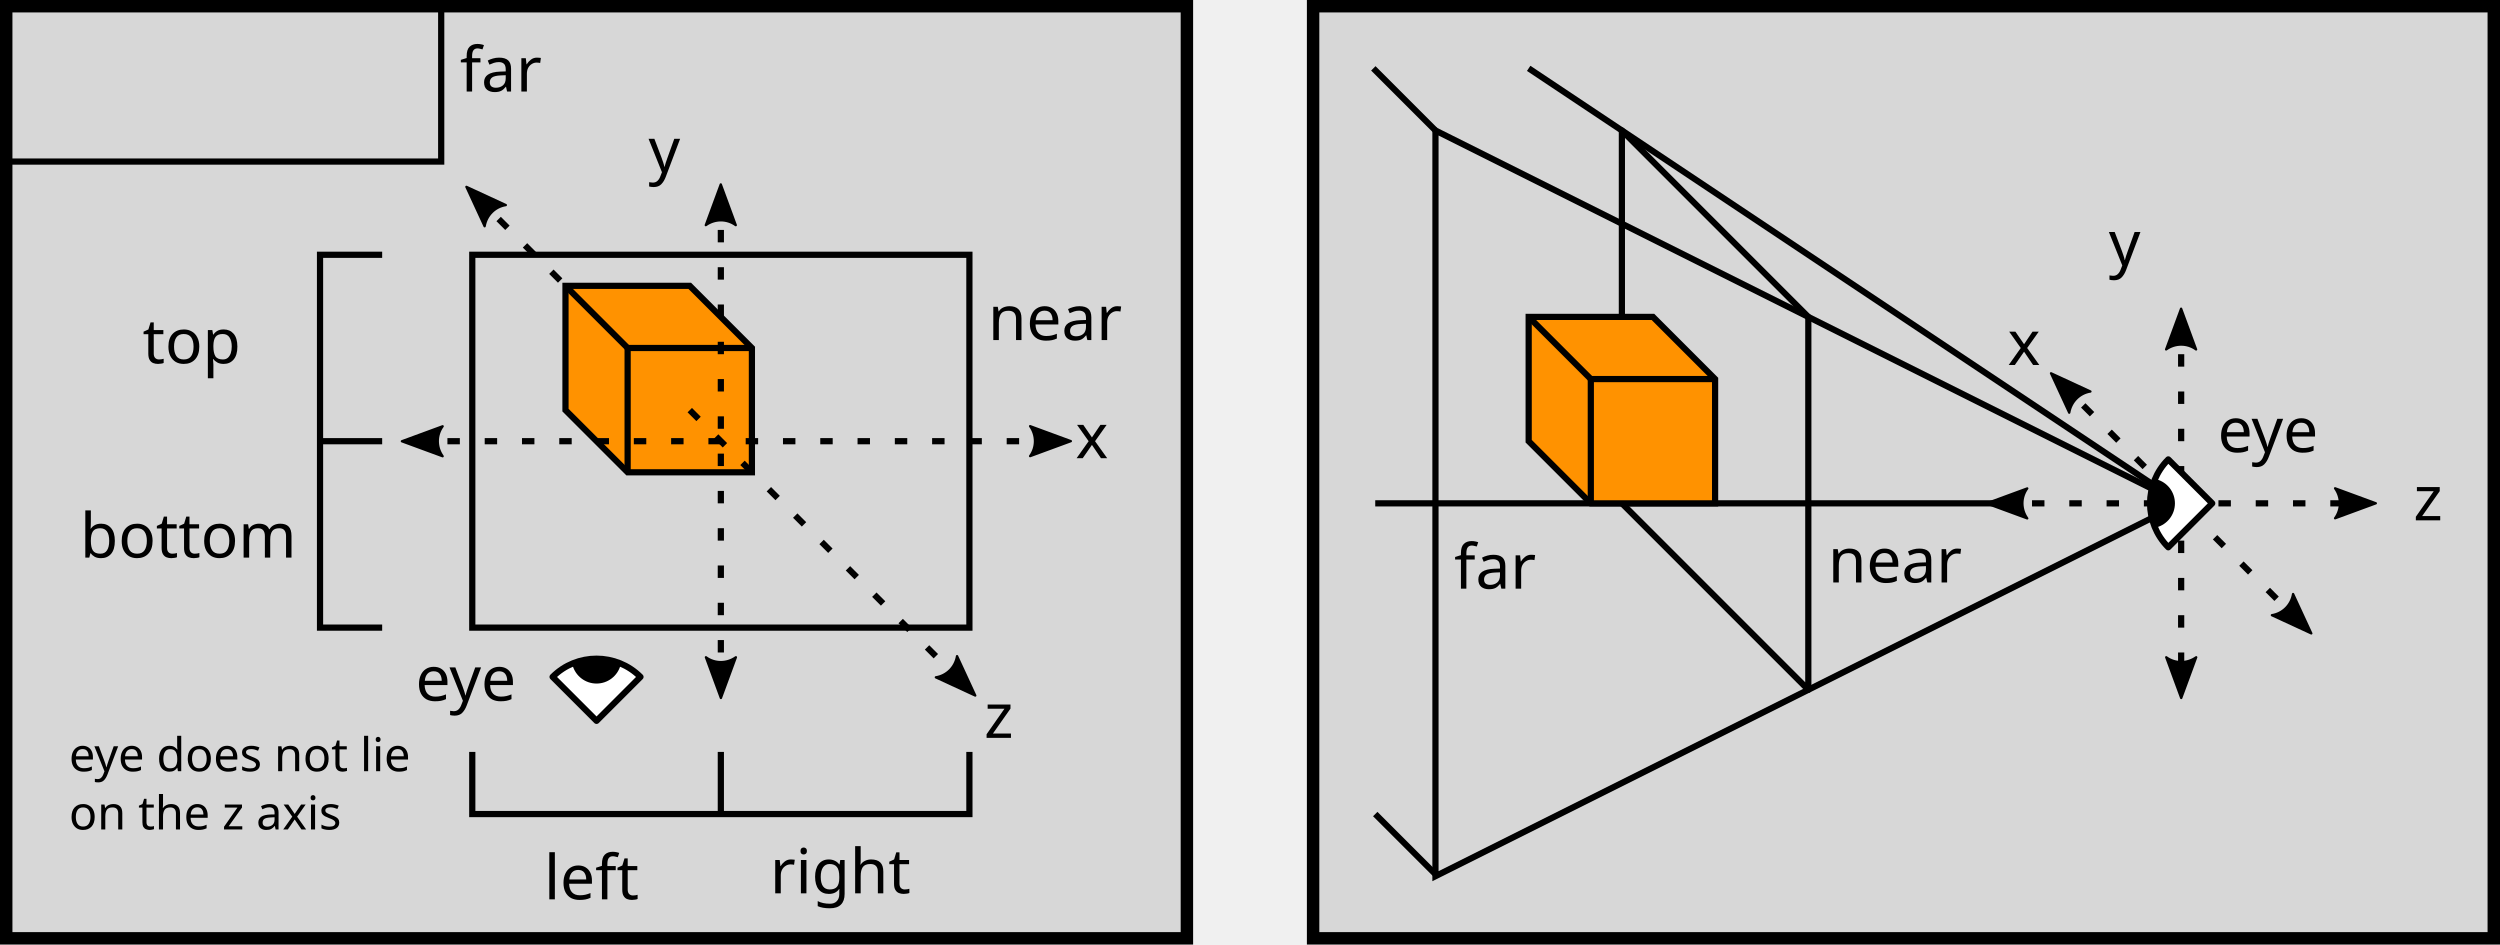
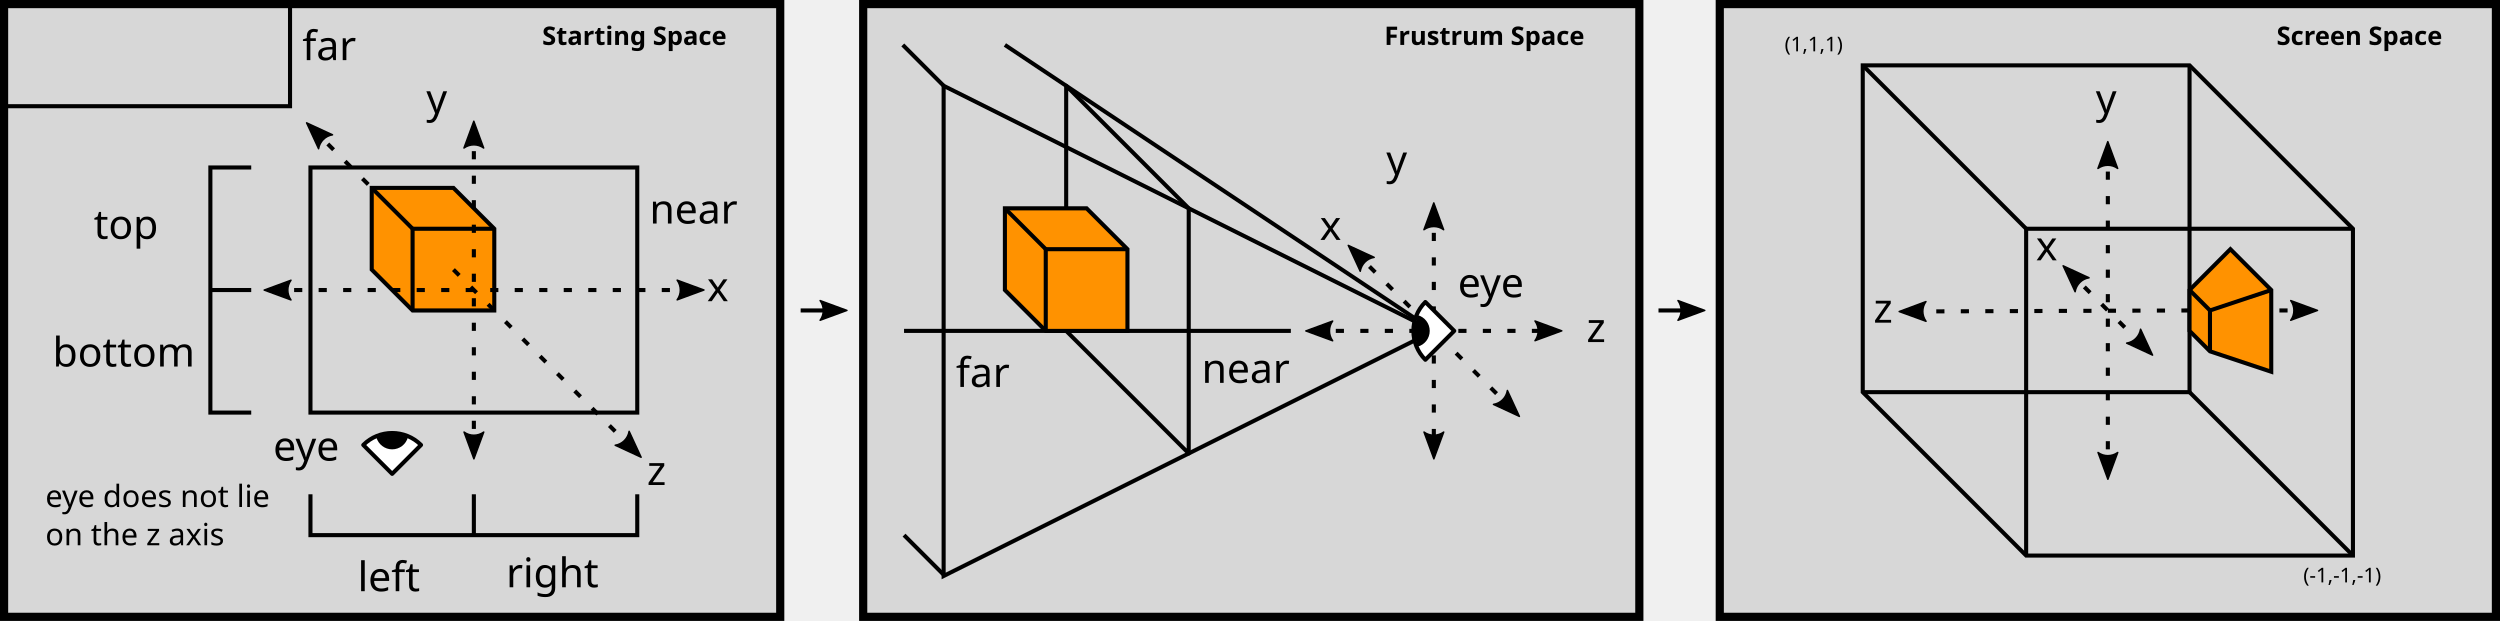
- <svg xmlns="http://www.w3.org/2000/svg" xmlns:xlink="http://www.w3.org/1999/xlink" width="113.541mm" height="42.898mm" viewBox="0 0 402.309 152" id="svg2" version="1.1">
+ <svg xmlns="http://www.w3.org/2000/svg" xmlns:xlink="http://www.w3.org/1999/xlink" width="172.72mm" height="42.898mm" viewBox="0 0 612 152" id="svg2" version="1.1">
  <defs id="defs4">
+     <marker orient="auto" refY="0" refX="0" id="marker23929" style="overflow:visible">
+       <path id="path23931" style="fill:#000000;fill-opacity:1;fill-rule:evenodd;stroke:#000000;stroke-width:0.625;stroke-linejoin:round;stroke-opacity:1" d="M 8.719,4.034 -2.207,0.016 8.719,-4.002 c -1.745,2.372 -1.735,5.617 -6e-7,8.035 z" transform="scale(0.6,0.6)" />
+     </marker>
+     <marker style="overflow:visible" id="marker23199" refX="0" refY="0" orient="auto">
+       <path transform="scale(-0.6,-0.6)" d="M 8.719,4.034 -2.207,0.016 8.719,-4.002 c -1.745,2.372 -1.735,5.617 -6e-7,8.035 z" style="fill:#000000;fill-opacity:1;fill-rule:evenodd;stroke:#000000;stroke-width:0.625;stroke-linejoin:round;stroke-opacity:1" id="path23201" />
+     </marker>
+     <marker style="overflow:visible" id="marker17159" refX="0" refY="0" orient="auto">
+       <path transform="scale(-0.6,-0.6)" d="M 8.719,4.034 -2.207,0.016 8.719,-4.002 c -1.745,2.372 -1.735,5.617 -6e-7,8.035 z" style="fill:#000000;fill-opacity:1;fill-rule:evenodd;stroke:#000000;stroke-width:0.625;stroke-linejoin:round;stroke-opacity:1" id="path17161" />
+     </marker>
+     <marker style="overflow:visible" id="marker16903" refX="0" refY="0" orient="auto">
+       <path transform="scale(0.6,0.6)" d="M 8.719,4.034 -2.207,0.016 8.719,-4.002 c -1.745,2.372 -1.735,5.617 -6e-7,8.035 z" style="fill:#000000;fill-opacity:1;fill-rule:evenodd;stroke:#000000;stroke-width:0.625;stroke-linejoin:round;stroke-opacity:1" id="path16905" />
+     </marker>
+     <marker style="overflow:visible" id="marker14545" refX="0" refY="0" orient="auto">
+       <path transform="scale(-0.6,-0.6)" d="M 8.719,4.034 -2.207,0.016 8.719,-4.002 c -1.745,2.372 -1.735,5.617 -6e-7,8.035 z" style="fill:#000000;fill-opacity:1;fill-rule:evenodd;stroke:#000000;stroke-width:0.625;stroke-linejoin:round;stroke-opacity:1" id="path14547" />
+     </marker>
+     <marker orient="auto" refY="0" refX="0" id="marker14287" style="overflow:visible">
+       <path id="path14289" style="fill:#000000;fill-opacity:1;fill-rule:evenodd;stroke:#000000;stroke-width:0.625;stroke-linejoin:round;stroke-opacity:1" d="M 8.719,4.034 -2.207,0.016 8.719,-4.002 c -1.745,2.372 -1.735,5.617 -6e-7,8.035 z" transform="scale(-0.6,-0.6)" />
+     </marker>
+     <marker style="overflow:visible" id="marker8836" refX="0" refY="0" orient="auto">
+       <path transform="scale(-0.6,-0.6)" d="M 8.719,4.034 -2.207,0.016 8.719,-4.002 c -1.745,2.372 -1.735,5.617 -6e-7,8.035 z" style="fill:#000000;fill-opacity:1;fill-rule:evenodd;stroke:#000000;stroke-width:0.625;stroke-linejoin:round;stroke-opacity:1" id="path8838" />
+     </marker>
+     <marker style="overflow:visible" id="marker8604" refX="0" refY="0" orient="auto">
+       <path transform="scale(0.6,0.6)" d="M 8.719,4.034 -2.207,0.016 8.719,-4.002 c -1.745,2.372 -1.735,5.617 -6e-7,8.035 z" style="fill:#000000;fill-opacity:1;fill-rule:evenodd;stroke:#000000;stroke-width:0.625;stroke-linejoin:round;stroke-opacity:1" id="path8606" />
+     </marker>
+     <marker orient="auto" refY="0" refX="0" id="marker8232" style="overflow:visible">
+       <path id="path8234" style="fill:#000000;fill-opacity:1;fill-rule:evenodd;stroke:#000000;stroke-width:0.625;stroke-linejoin:round;stroke-opacity:1" d="M 8.719,4.034 -2.207,0.016 8.719,-4.002 c -1.745,2.372 -1.735,5.617 -6e-7,8.035 z" transform="scale(-0.6,-0.6)" />
+     </marker>
+     <marker orient="auto" refY="0" refX="0" id="marker7994" style="overflow:visible">
+       <path id="path7996" style="fill:#000000;fill-opacity:1;fill-rule:evenodd;stroke:#000000;stroke-width:0.625;stroke-linejoin:round;stroke-opacity:1" d="M 8.719,4.034 -2.207,0.016 8.719,-4.002 c -1.745,2.372 -1.735,5.617 -6e-7,8.035 z" transform="scale(0.6,0.6)" />
+     </marker>
+     <marker orient="auto" refY="0" refX="0" id="Arrow1Mstart" style="overflow:visible">
+       <path id="path7520" d="M 0,0 5,-5 -12.5,0 5,5 0,0 Z" style="fill:#000000;fill-opacity:1;fill-rule:evenodd;stroke:#000000;stroke-width:1pt;stroke-opacity:1" transform="matrix(0.4,0,0,0.4,4,0)" />
+     </marker>
    <marker orient="auto" refY="0" refX="0" id="marker14415" style="overflow:visible">
      <path id="path14417" style="fill:#000000;fill-opacity:1;fill-rule:evenodd;stroke:#000000;stroke-width:0.625;stroke-linejoin:round;stroke-opacity:1" d="M 8.719,4.034 -2.207,0.016 8.719,-4.002 c -1.745,2.372 -1.735,5.617 -6e-7,8.035 z" transform="scale(-0.6,-0.6)" />
    </marker>
    <marker orient="auto" refY="0" refX="0" id="marker14195" style="overflow:visible">
      <path id="path14197" style="fill:#000000;fill-opacity:1;fill-rule:evenodd;stroke:#000000;stroke-width:0.625;stroke-linejoin:round;stroke-opacity:1" d="M 8.719,4.034 -2.207,0.016 8.719,-4.002 c -1.745,2.372 -1.735,5.617 -6e-7,8.035 z" transform="scale(0.6,0.6)" />
    </marker>
    <marker style="overflow:visible" id="marker13981" refX="0" refY="0" orient="auto">
      <path transform="scale(-0.6,-0.6)" d="M 8.719,4.034 -2.207,0.016 8.719,-4.002 c -1.745,2.372 -1.735,5.617 -6e-7,8.035 z" style="fill:#000000;fill-opacity:1;fill-rule:evenodd;stroke:#000000;stroke-width:0.625;stroke-linejoin:round;stroke-opacity:1" id="path13983" />
    </marker>
    <marker style="overflow:visible" id="marker13773" refX="0" refY="0" orient="auto">
      <path transform="scale(0.6,0.6)" d="M 8.719,4.034 -2.207,0.016 8.719,-4.002 c -1.745,2.372 -1.735,5.617 -6e-7,8.035 z" style="fill:#000000;fill-opacity:1;fill-rule:evenodd;stroke:#000000;stroke-width:0.625;stroke-linejoin:round;stroke-opacity:1" id="path13775" />
    </marker>
    <marker orient="auto" refY="0" refX="0" id="marker12597" style="overflow:visible">
      <path id="path12599" style="fill:#000000;fill-opacity:1;fill-rule:evenodd;stroke:#000000;stroke-width:0.625;stroke-linejoin:round;stroke-opacity:1" d="M 8.719,4.034 -2.207,0.016 8.719,-4.002 c -1.745,2.372 -1.735,5.617 -6e-7,8.035 z" transform="scale(-0.6,-0.6)" />
    </marker>
    <marker orient="auto" refY="0" refX="0" id="marker12401" style="overflow:visible">
      <path id="path12403" style="fill:#000000;fill-opacity:1;fill-rule:evenodd;stroke:#000000;stroke-width:0.625;stroke-linejoin:round;stroke-opacity:1" d="M 8.719,4.034 -2.207,0.016 8.719,-4.002 c -1.745,2.372 -1.735,5.617 -6e-7,8.035 z" transform="scale(0.6,0.6)" />
    </marker>
    <marker style="overflow:visible" id="marker11026" refX="0" refY="0" orient="auto">
      <path transform="scale(-0.6,-0.6)" d="M 8.719,4.034 -2.207,0.016 8.719,-4.002 c -1.745,2.372 -1.735,5.617 -6e-7,8.035 z" style="fill:#000000;fill-opacity:1;fill-rule:evenodd;stroke:#000000;stroke-width:0.625;stroke-linejoin:round;stroke-opacity:1" id="path11028" />
    </marker>
    <marker style="overflow:visible" id="marker10824" refX="0" refY="0" orient="auto">
      <path transform="scale(-0.6,-0.6)" d="M 8.719,4.034 -2.207,0.016 8.719,-4.002 c -1.745,2.372 -1.735,5.617 -6e-7,8.035 z" style="fill:#000000;fill-opacity:1;fill-rule:evenodd;stroke:#000000;stroke-width:0.625;stroke-linejoin:round;stroke-opacity:1" id="path10826" />
    </marker>
    <marker style="overflow:visible" id="marker10814" refX="0" refY="0" orient="auto">
      <path transform="scale(-0.6,-0.6)" d="M 8.719,4.034 -2.207,0.016 8.719,-4.002 c -1.745,2.372 -1.735,5.617 -6e-7,8.035 z" style="fill:#000000;fill-opacity:1;fill-rule:evenodd;stroke:#000000;stroke-width:0.625;stroke-linejoin:round;stroke-opacity:1" id="path10816" />
    </marker>
    <marker orient="auto" refY="0" refX="0" id="Arrow2Mend" style="overflow:visible">
      <path id="path4173" style="fill:#000000;fill-opacity:1;fill-rule:evenodd;stroke:#000000;stroke-width:0.625;stroke-linejoin:round;stroke-opacity:1" d="M 8.719,4.034 -2.207,0.016 8.719,-4.002 c -1.745,2.372 -1.735,5.617 -6e-7,8.035 z" transform="scale(-0.6,-0.6)" />
    </marker>
    <marker style="overflow:visible" id="marker10418" refX="0" refY="0" orient="auto">
      <path transform="scale(0.6,0.6)" d="M 8.719,4.034 -2.207,0.016 8.719,-4.002 c -1.745,2.372 -1.735,5.617 -6e-7,8.035 z" style="fill:#000000;fill-opacity:1;fill-rule:evenodd;stroke:#000000;stroke-width:0.625;stroke-linejoin:round;stroke-opacity:1" id="path10420" />
    </marker>
    <marker style="overflow:visible" id="marker10240" refX="0" refY="0" orient="auto">
      <path transform="scale(0.6,0.6)" d="M 8.719,4.034 -2.207,0.016 8.719,-4.002 c -1.745,2.372 -1.735,5.617 -6e-7,8.035 z" style="fill:#000000;fill-opacity:1;fill-rule:evenodd;stroke:#000000;stroke-width:0.625;stroke-linejoin:round;stroke-opacity:1" id="path10242" />
    </marker>
    <marker style="overflow:visible" id="marker10230" refX="0" refY="0" orient="auto">
      <path transform="scale(0.6,0.6)" d="M 8.719,4.034 -2.207,0.016 8.719,-4.002 c -1.745,2.372 -1.735,5.617 -6e-7,8.035 z" style="fill:#000000;fill-opacity:1;fill-rule:evenodd;stroke:#000000;stroke-width:0.625;stroke-linejoin:round;stroke-opacity:1" id="path10232" />
    </marker>
    <marker orient="auto" refY="0" refX="0" id="Arrow2Mstart" style="overflow:visible">
      <path id="path4170" style="fill:#000000;fill-opacity:1;fill-rule:evenodd;stroke:#000000;stroke-width:0.625;stroke-linejoin:round;stroke-opacity:1" d="M 8.719,4.034 -2.207,0.016 8.719,-4.002 c -1.745,2.372 -1.735,5.617 -6e-7,8.035 z" transform="scale(0.6,0.6)" />
    </marker>
    <marker style="overflow:visible" id="marker9870" refX="0" refY="0" orient="auto">
      <path transform="matrix(1.1,0,0,1.1,1.1,0)" d="M 8.719,4.034 -2.207,0.016 8.719,-4.002 c -1.745,2.372 -1.735,5.617 -6e-7,8.035 z" style="fill:#000000;fill-opacity:1;fill-rule:evenodd;stroke:#000000;stroke-width:0.625;stroke-linejoin:round;stroke-opacity:1" id="path9872" />
    </marker>
    <marker style="overflow:visible" id="marker9710" refX="0" refY="0" orient="auto">
      <path transform="matrix(1.1,0,0,1.1,1.1,0)" d="M 8.719,4.034 -2.207,0.016 8.719,-4.002 c -1.745,2.372 -1.735,5.617 -6e-7,8.035 z" style="fill:#000000;fill-opacity:1;fill-rule:evenodd;stroke:#000000;stroke-width:0.625;stroke-linejoin:round;stroke-opacity:1" id="path9712" />
    </marker>
    <marker style="overflow:visible" id="marker9556" refX="0" refY="0" orient="auto">
      <path transform="matrix(1.1,0,0,1.1,1.1,0)" d="M 8.719,4.034 -2.207,0.016 8.719,-4.002 c -1.745,2.372 -1.735,5.617 -6e-7,8.035 z" style="fill:#000000;fill-opacity:1;fill-rule:evenodd;stroke:#000000;stroke-width:0.625;stroke-linejoin:round;stroke-opacity:1" id="path9558" />
    </marker>
    <marker orient="auto" refY="0" refX="0" id="marker9240" style="overflow:visible">
      <path id="path9242" d="M 0,0 5,-5 -12.5,0 5,5 0,0 Z" style="fill:#000000;fill-opacity:1;fill-rule:evenodd;stroke:#000000;stroke-width:1pt;stroke-opacity:1" transform="matrix(-0.8,0,0,-0.8,-10,0)" />
    </marker>
    <marker orient="auto" refY="0" refX="0" id="marker9086" style="overflow:visible">
      <path id="path9088" d="M 0,0 5,-5 -12.5,0 5,5 0,0 Z" style="fill:#000000;fill-opacity:1;fill-rule:evenodd;stroke:#000000;stroke-width:1pt;stroke-opacity:1" transform="matrix(-0.8,0,0,-0.8,-10,0)" />
    </marker>
    <marker orient="auto" refY="0" refX="0" id="marker8944" style="overflow:visible">
      <path id="path8946" d="M 0,0 5,-5 -12.5,0 5,5 0,0 Z" style="fill:#000000;fill-opacity:1;fill-rule:evenodd;stroke:#000000;stroke-width:1pt;stroke-opacity:1" transform="matrix(-0.8,0,0,-0.8,-10,0)" />
    </marker>
    <marker orient="auto" refY="0" refX="0" id="marker8784" style="overflow:visible">
      <path id="path8786" style="fill:#000000;fill-opacity:1;fill-rule:evenodd;stroke:#000000;stroke-width:0.625;stroke-linejoin:round;stroke-opacity:1" d="M 8.719,4.034 -2.207,0.016 8.719,-4.002 c -1.745,2.372 -1.735,5.617 -6e-7,8.035 z" transform="matrix(-1.1,0,0,-1.1,-1.1,0)" />
    </marker>
    <marker orient="auto" refY="0" refX="0" id="marker8648" style="overflow:visible">
      <path id="path8650" style="fill:#000000;fill-opacity:1;fill-rule:evenodd;stroke:#000000;stroke-width:0.625;stroke-linejoin:round;stroke-opacity:1" d="M 8.719,4.034 -2.207,0.016 8.719,-4.002 c -1.745,2.372 -1.735,5.617 -6e-7,8.035 z" transform="matrix(-1.1,0,0,-1.1,-1.1,0)" />
    </marker>
    <marker orient="auto" refY="0" refX="0" id="marker8524" style="overflow:visible">
      <path id="path8526" style="fill:#000000;fill-opacity:1;fill-rule:evenodd;stroke:#000000;stroke-width:0.625;stroke-linejoin:round;stroke-opacity:1" d="M 8.719,4.034 -2.207,0.016 8.719,-4.002 c -1.745,2.372 -1.735,5.617 -6e-7,8.035 z" transform="matrix(-1.1,0,0,-1.1,-1.1,0)" />
    </marker>
    <marker orient="auto" refY="0" refX="0" id="marker8406" style="overflow:visible">
      <path id="path8408" style="fill:#000000;fill-opacity:1;fill-rule:evenodd;stroke:#000000;stroke-width:0.625;stroke-linejoin:round;stroke-opacity:1" d="M 8.719,4.034 -2.207,0.016 8.719,-4.002 c -1.745,2.372 -1.735,5.617 -6e-7,8.035 z" transform="matrix(-1.1,0,0,-1.1,-1.1,0)" />
    </marker>
    <marker orient="auto" refY="0" refX="0" id="marker8170" style="overflow:visible">
      <path id="path8172" style="fill:#000000;fill-opacity:1;fill-rule:evenodd;stroke:#000000;stroke-width:0.625;stroke-linejoin:round;stroke-opacity:1" d="M 8.719,4.034 -2.207,0.016 8.719,-4.002 c -1.745,2.372 -1.735,5.617 -6e-7,8.035 z" transform="matrix(1.1,0,0,1.1,1.1,0)" />
    </marker>
    <marker orient="auto" refY="0" refX="0" id="marker8070" style="overflow:visible">
      <path id="path8072" style="fill:#000000;fill-opacity:1;fill-rule:evenodd;stroke:#000000;stroke-width:0.625;stroke-linejoin:round;stroke-opacity:1" d="M 8.719,4.034 -2.207,0.016 8.719,-4.002 c -1.745,2.372 -1.735,5.617 -6e-7,8.035 z" transform="matrix(1.1,0,0,1.1,1.1,0)" />
    </marker>
    <marker style="overflow:visible" id="marker7876" refX="0" refY="0" orient="auto">
      <path transform="matrix(1.1,0,0,1.1,1.1,0)" d="M 8.719,4.034 -2.207,0.016 8.719,-4.002 c -1.745,2.372 -1.735,5.617 -6e-7,8.035 z" style="fill:#000000;fill-opacity:1;fill-rule:evenodd;stroke:#000000;stroke-width:0.625;stroke-linejoin:round;stroke-opacity:1" id="path7878" />
    </marker>
    <marker style="overflow:visible" id="marker7794" refX="0" refY="0" orient="auto">
      <path transform="matrix(1.1,0,0,1.1,1.1,0)" d="M 8.719,4.034 -2.207,0.016 8.719,-4.002 c -1.745,2.372 -1.735,5.617 -6e-7,8.035 z" style="fill:#000000;fill-opacity:1;fill-rule:evenodd;stroke:#000000;stroke-width:0.625;stroke-linejoin:round;stroke-opacity:1" id="path7796" />
    </marker>
    <marker style="overflow:visible" id="marker7718" refX="0" refY="0" orient="auto">
      <path transform="matrix(1.1,0,0,1.1,1.1,0)" d="M 8.719,4.034 -2.207,0.016 8.719,-4.002 c -1.745,2.372 -1.735,5.617 -6e-7,8.035 z" style="fill:#000000;fill-opacity:1;fill-rule:evenodd;stroke:#000000;stroke-width:0.625;stroke-linejoin:round;stroke-opacity:1" id="path7720" />
    </marker>
    <marker style="overflow:visible" id="marker7401" refX="0" refY="0" orient="auto">
      <path transform="matrix(-1.1,0,0,-1.1,-1.1,0)" d="M 8.719,4.034 -2.207,0.016 8.719,-4.002 c -1.745,2.372 -1.735,5.617 -6e-7,8.035 z" style="fill:#000000;fill-opacity:1;fill-rule:evenodd;stroke:#000000;stroke-width:0.625;stroke-linejoin:round;stroke-opacity:1" id="path7403" />
    </marker>
    <marker style="overflow:visible" id="marker7041" refX="0" refY="0" orient="auto">
      <path transform="matrix(-1.1,0,0,-1.1,-1.1,0)" d="M 8.719,4.034 -2.207,0.016 8.719,-4.002 c -1.745,2.372 -1.735,5.617 -6e-7,8.035 z" style="fill:#000000;fill-opacity:1;fill-rule:evenodd;stroke:#000000;stroke-width:0.625;stroke-linejoin:round;stroke-opacity:1" id="path7043" />
    </marker>
    <marker style="overflow:visible" id="marker6989" refX="0" refY="0" orient="auto">
      <path transform="matrix(-1.1,0,0,-1.1,-1.1,0)" d="M 8.719,4.034 -2.207,0.016 8.719,-4.002 c -1.745,2.372 -1.735,5.617 -6e-7,8.035 z" style="fill:#000000;fill-opacity:1;fill-rule:evenodd;stroke:#000000;stroke-width:0.625;stroke-linejoin:round;stroke-opacity:1" id="path6991" />
    </marker>
    <marker style="overflow:visible" id="marker4422" refX="0" refY="0" orient="auto">
      <path transform="matrix(0.8,0,0,0.8,10,0)" style="fill:#000000;fill-opacity:1;fill-rule:evenodd;stroke:#000000;stroke-width:1pt;stroke-opacity:1" d="M 0,0 5,-5 -12.5,0 5,5 0,0 Z" id="path4424" />
    </marker>
  </defs>
  <g id="layer1" transform="translate(-19,-881.3622)">
-     <g id="g25188">
-       <rect y="882.362" x="20" height="150" width="190" id="rect6935" style="fill:#d7d7d7;stroke:#000000;stroke-width:2;stroke-linecap:butt;stroke-miterlimit:4;stroke-dasharray:none;stroke-opacity:1;fill-opacity:1" />
+     <g id="g25188" transform="translate(4.806833e-7,2.5699836e-5)">
+       <rect y="882.362" x="20" height="150" width="190" id="rect6935" style="fill:#d7d7d7;fill-opacity:1;stroke:#000000;stroke-width:2;stroke-linecap:butt;stroke-miterlimit:4;stroke-dasharray:none;stroke-opacity:1" />
      <path style="fill:none;fill-rule:evenodd;stroke:#000000;stroke-width:1;stroke-linecap:butt;stroke-linejoin:miter;stroke-miterlimit:4;stroke-dasharray:none;stroke-dashoffset:0;stroke-opacity:1" d="m 20,907.362 70,0 0,-25" id="path4796" />
-       <g id="g26021" transform="translate(35,0)">
+       <g id="g7442" transform="translate(35,0)">
        <path id="path25157" d="m 105,957.362 0,-20 -10,-10 -20,0 0,20 10,10 z" style="fill:#ff9200;fill-opacity:1;fill-rule:evenodd;stroke:#000000;stroke-width:1px;stroke-linecap:butt;stroke-linejoin:miter;stroke-opacity:1" />
        <path id="path25159" d="m 85,957.362 0,-20 20,0" style="fill:none;fill-rule:evenodd;stroke:#000000;stroke-width:1px;stroke-linecap:butt;stroke-linejoin:miter;stroke-opacity:1" />
        <path id="path25161" d="m 75,927.362 10,10" style="fill:none;fill-rule:evenodd;stroke:#000000;stroke-width:1px;stroke-linecap:butt;stroke-linejoin:miter;stroke-opacity:1" />
      </g>
      <path id="path7651" d="m 95,922.362 0,60 80,0 0,-60 z" style="fill:none;fill-rule:evenodd;stroke:#000000;stroke-width:1px;stroke-linecap:butt;stroke-linejoin:miter;stroke-opacity:1" />
      <path id="path7686" d="m 85,952.362 105,0" style="fill:none;fill-rule:evenodd;stroke:#000000;stroke-width:1;stroke-linecap:butt;stroke-linejoin:miter;stroke-miterlimit:4;stroke-dasharray:2, 4;stroke-dashoffset:0;stroke-opacity:1;marker-start:url(#marker10230);marker-end:url(#marker10814)" />
      <path id="path7688" d="m 135,912.362 0,80" style="fill:none;fill-rule:evenodd;stroke:#000000;stroke-width:1;stroke-linecap:butt;stroke-linejoin:miter;stroke-miterlimit:4;stroke-dasharray:2, 4;stroke-dashoffset:0;stroke-opacity:1;marker-start:url(#Arrow2Mstart);marker-end:url(#Arrow2Mend)" />
      <path style="fill:none;fill-rule:evenodd;stroke:#000000;stroke-width:1;stroke-linecap:butt;stroke-linejoin:miter;stroke-miterlimit:4;stroke-dasharray:2, 4;stroke-dashoffset:0;stroke-opacity:1;marker-start:url(#marker10418);marker-end:url(#marker11026)" d="m 95,912.362 15,15 m 20,20 45,45" id="path7710" />
      <path id="path11396" d="m 95,1002.362 0,10 80,0 0,-10" style="fill:none;fill-rule:evenodd;stroke:#000000;stroke-width:1px;stroke-linecap:butt;stroke-linejoin:miter;stroke-opacity:1" />
      <path id="path11398" d="m 80.5,922.362 -10,0 0,60 10,0" style="fill:none;fill-rule:evenodd;stroke:#000000;stroke-width:1px;stroke-linecap:butt;stroke-linejoin:miter;stroke-opacity:1" />
      <text id="text11400" y="1025.121" x="142.91" style="font-style:normal;font-weight:normal;font-size:10px;line-height:125%;font-family:sans-serif;letter-spacing:0px;word-spacing:0px;fill:#000000;fill-opacity:1;stroke:none;stroke-width:1px;stroke-linecap:butt;stroke-linejoin:miter;stroke-opacity:1" xml:space="preserve">
        <tspan y="1025.121" x="142.91" id="tspan11402">right</tspan>
      </text>
      <text id="text11404" y="939.833" x="41.946" style="font-style:normal;font-weight:normal;font-size:10px;line-height:125%;font-family:sans-serif;letter-spacing:0px;word-spacing:0px;fill:#000000;fill-opacity:1;stroke:none;stroke-width:1px;stroke-linecap:butt;stroke-linejoin:miter;stroke-opacity:1" xml:space="preserve">
        <tspan y="939.833" x="41.946" id="tspan27512">top</tspan>
      </text>
      <text id="text11430" y="955.097" x="192.061" style="font-style:normal;font-weight:normal;font-size:10px;line-height:125%;font-family:sans-serif;letter-spacing:0px;word-spacing:0px;fill:#000000;fill-opacity:1;stroke:none;stroke-width:1px;stroke-linecap:butt;stroke-linejoin:miter;stroke-opacity:1" xml:space="preserve">
        <tspan id="tspan11434" y="955.097" x="192.061">x</tspan>
      </text>
      <text id="text11438" y="1000.097" x="177.375" style="font-style:normal;font-weight:normal;font-size:10px;line-height:125%;font-family:sans-serif;letter-spacing:0px;word-spacing:0px;fill:#000000;fill-opacity:1;stroke:none;stroke-width:1px;stroke-linecap:butt;stroke-linejoin:miter;stroke-opacity:1" xml:space="preserve">
        <tspan y="1000.097" x="177.375" id="tspan11440">z</tspan>
      </text>
      <text id="text11442" y="909.057" x="135" style="font-style:normal;font-weight:normal;font-size:10px;line-height:125%;font-family:sans-serif;text-align:center;letter-spacing:0px;word-spacing:0px;text-anchor:middle;fill:#000000;fill-opacity:1;stroke:none;stroke-width:1px;stroke-linecap:butt;stroke-linejoin:miter;stroke-opacity:1" xml:space="preserve">
        <tspan y="909.057" x="135" id="tspan11444">y</tspan>
      </text>
      <text id="text26051-0" y="994.122" x="85.879" style="font-style:normal;font-weight:normal;font-size:10px;line-height:125%;font-family:sans-serif;text-align:start;letter-spacing:0px;word-spacing:0px;text-anchor:start;fill:#000000;fill-opacity:1;stroke:none;stroke-width:1px;stroke-linecap:butt;stroke-linejoin:miter;stroke-opacity:1" xml:space="preserve">
        <tspan y="994.122" x="85.879" id="tspan26053-1">eye</tspan>
      </text>
      <g id="g26266" transform="matrix(0,1,-1,0,1107.359,912.3654)">
        <g id="g26147" transform="translate(-3.003124,-7.1566176e-6)">
          <path transform="matrix(0,-1,1,0,0,0)" style="fill:#ffffff;fill-opacity:1;stroke:#000000;stroke-width:1;stroke-linecap:round;stroke-linejoin:round;stroke-miterlimit:4;stroke-dasharray:none;stroke-dashoffset:0;stroke-opacity:1" id="path26049-8" d="m -999.433,80.929 a 10,10 0 0 1 14.142,0 L -992.362,88 Z" />
          <path transform="matrix(0,-1,1,0,0,0)" style="fill:#000000;fill-opacity:1;stroke:none;stroke-width:1;stroke-linecap:round;stroke-linejoin:round;stroke-miterlimit:4;stroke-dasharray:none;stroke-dashoffset:0;stroke-opacity:1" id="path26100" d="m -988.498,79.035 a 4,4 0 0 1 -3.864,2.965 4,4 0 0 1 -3.864,-2.965 L -992.362,78 Z" />
        </g>
      </g>
      <path style="fill:none;fill-rule:evenodd;stroke:#000000;stroke-width:1px;stroke-linecap:butt;stroke-linejoin:miter;stroke-opacity:1" d="m 135,1012.362 0,-10" id="path26496" />
      <path style="fill:none;fill-rule:evenodd;stroke:#000000;stroke-width:1px;stroke-linecap:butt;stroke-linejoin:miter;stroke-opacity:1" d="m 70.5,952.362 10,0" id="path26498" />
      <text xml:space="preserve" style="font-style:normal;font-weight:normal;font-size:10px;line-height:125%;font-family:sans-serif;letter-spacing:0px;word-spacing:0px;fill:#000000;fill-opacity:1;stroke:none;stroke-width:1px;stroke-linecap:butt;stroke-linejoin:miter;stroke-opacity:1" x="31.887" y="971.09" id="text27508">
        <tspan id="tspan27510" x="31.887" y="971.09">bottom</tspan>
      </text>
      <text xml:space="preserve" style="font-style:normal;font-weight:normal;font-size:10px;line-height:125%;font-family:sans-serif;letter-spacing:0px;word-spacing:0px;fill:#000000;fill-opacity:1;stroke:none;stroke-width:1px;stroke-linecap:butt;stroke-linejoin:miter;stroke-opacity:1" x="106.555" y="1026.09" id="text27516">
        <tspan id="tspan27518" x="106.555" y="1026.09">left</tspan>
      </text>
      <text xml:space="preserve" style="font-style:normal;font-weight:normal;font-size:10px;line-height:125%;font-family:sans-serif;letter-spacing:0px;word-spacing:0px;fill:#000000;fill-opacity:1;stroke:none;stroke-width:1px;stroke-linecap:butt;stroke-linejoin:miter;stroke-opacity:1" x="93.005" y="896.09" id="text4798">
        <tspan id="tspan4800" x="93.005" y="896.09">far</tspan>
      </text>
      <text xml:space="preserve" style="font-style:normal;font-weight:normal;font-size:10px;line-height:125%;font-family:sans-serif;letter-spacing:0px;word-spacing:0px;fill:#000000;fill-opacity:1;stroke:none;stroke-width:1px;stroke-linecap:butt;stroke-linejoin:miter;stroke-opacity:1" x="178.005" y="936.09" id="text4798-7">
        <tspan id="tspan4800-3" x="178.005" y="936.09">near</tspan>
      </text>
      <text xml:space="preserve" style="font-style:normal;font-weight:normal;font-size:7.5px;line-height:125%;font-family:sans-serif;letter-spacing:0px;word-spacing:0px;writing-mode:lr-tb;fill:#000000;fill-opacity:1;stroke:none;stroke-width:1px;stroke-linecap:butt;stroke-linejoin:miter;stroke-opacity:1" x="30.11" y="1005.471" id="text7328">
        <tspan id="tspan7330" x="30.11" y="1005.471">eye does not lie</tspan>
        <tspan x="30.11" y="1014.846" id="tspan7332">on the z axis</tspan>
      </text>
    </g>
    <g id="g25167" transform="translate(210.309,170)">
-       <rect style="fill:#d7d7d7;stroke:#000000;stroke-width:2;stroke-linecap:butt;stroke-miterlimit:4;stroke-dasharray:none;stroke-opacity:1;fill-opacity:1" id="rect11446" width="190" height="150" x="20" y="712.362" />
+       <rect style="fill:#d7d7d7;fill-opacity:1;stroke:#000000;stroke-width:2;stroke-linecap:butt;stroke-miterlimit:4;stroke-dasharray:none;stroke-opacity:1" id="rect11446" width="190" height="150" x="20" y="712.362" />
      <path id="path11448" d="m 99.691,762.362 0,60 -30,-30 0,-60 z" style="fill:none;fill-rule:evenodd;stroke:#000000;stroke-width:1px;stroke-linecap:butt;stroke-linejoin:round;stroke-opacity:1" />
      <path style="fill:none;fill-rule:evenodd;stroke:#000000;stroke-width:1;stroke-linecap:butt;stroke-linejoin:miter;stroke-miterlimit:4;stroke-dasharray:2, 4;stroke-dashoffset:0;stroke-opacity:1;marker-start:url(#marker12401);marker-end:url(#marker12597)" d="m 129.691,792.362 60,0" id="path12395" />
      <path style="fill:none;fill-rule:evenodd;stroke:#000000;stroke-width:1;stroke-linecap:butt;stroke-linejoin:miter;stroke-miterlimit:4;stroke-dasharray:2, 4;stroke-dashoffset:0;stroke-opacity:1;marker-start:url(#marker13773);marker-end:url(#marker13981)" d="m 159.691,762.362 0,60" id="path12397" />
      <path id="path12399" d="m 139.691,772.362 40,40" style="fill:none;fill-rule:evenodd;stroke:#000000;stroke-width:1;stroke-linecap:butt;stroke-linejoin:miter;stroke-miterlimit:4;stroke-dasharray:2, 4;stroke-dashoffset:0;stroke-opacity:1;marker-start:url(#marker14195);marker-end:url(#marker14415)" />
      <path id="path13771" d="m 159.691,792.362 -120,-60 0,120 z" style="fill:none;fill-rule:evenodd;stroke:#000000;stroke-width:1px;stroke-linecap:butt;stroke-linejoin:miter;stroke-opacity:1" />
      <path id="path24553" d="m 39.691,732.362 -10,-10" style="fill:none;fill-rule:evenodd;stroke:#000000;stroke-width:1px;stroke-linecap:butt;stroke-linejoin:miter;stroke-opacity:1" />
      <path id="path24555" d="m 159.691,792.362 -105,-70" style="fill:none;fill-rule:evenodd;stroke:#000000;stroke-width:1px;stroke-linecap:butt;stroke-linejoin:miter;stroke-opacity:1" />
      <text xml:space="preserve" style="font-style:normal;font-weight:normal;font-size:10px;line-height:125%;font-family:sans-serif;text-align:center;letter-spacing:0px;word-spacing:0px;text-anchor:middle;fill:#000000;fill-opacity:1;stroke:none;stroke-width:1px;stroke-linecap:butt;stroke-linejoin:miter;stroke-opacity:1" x="159.691" y="754.057" id="text24557">
        <tspan id="tspan24559" x="159.691" y="754.057">y</tspan>
      </text>
      <text xml:space="preserve" style="font-style:normal;font-weight:normal;font-size:10px;line-height:125%;font-family:sans-serif;letter-spacing:0px;word-spacing:0px;fill:#000000;fill-opacity:1;stroke:none;stroke-width:1px;stroke-linecap:butt;stroke-linejoin:miter;stroke-opacity:1" x="131.752" y="770.097" id="text24657">
        <tspan x="131.752" y="770.097" id="tspan24659">x</tspan>
      </text>
      <text xml:space="preserve" style="font-style:normal;font-weight:normal;font-size:10px;line-height:125%;font-family:sans-serif;letter-spacing:0px;word-spacing:0px;fill:#000000;fill-opacity:1;stroke:none;stroke-width:1px;stroke-linecap:butt;stroke-linejoin:miter;stroke-opacity:1" x="197.066" y="795.097" id="text24661">
        <tspan id="tspan24663" x="197.066" y="795.097">z</tspan>
      </text>
      <path id="path25163" d="m 40,852.362 -10,-10" style="fill:none;fill-rule:evenodd;stroke:#000000;stroke-width:1px;stroke-linecap:butt;stroke-linejoin:miter;stroke-opacity:1" />
-       <path id="path25165" d="M 129.691,792.362 30,792.362" style="fill:none;fill-rule:evenodd;stroke:#000000;stroke-width:1px;stroke-linecap:butt;stroke-linejoin:miter;stroke-opacity:1" />
-       <use x="0" y="0" xlink:href="#g26021" id="use26026" transform="translate(-55.30902,-165)" width="100%" height="100%" />
+       <path id="path25165" d="M 124.691,792.362 30,792.362" style="fill:none;fill-rule:evenodd;stroke:#000000;stroke-width:1px;stroke-linecap:butt;stroke-linejoin:miter;stroke-opacity:1" />
      <text id="text26051" y="784.122" x="165.57" style="font-style:normal;font-weight:normal;font-size:10px;line-height:125%;font-family:sans-serif;text-align:start;letter-spacing:0px;word-spacing:0px;text-anchor:start;fill:#000000;fill-opacity:1;stroke:none;stroke-width:1px;stroke-linecap:butt;stroke-linejoin:miter;stroke-opacity:1" xml:space="preserve">
        <tspan y="784.122" x="165.57" id="tspan26053">eye</tspan>
      </text>
      <use transform="translate(79.69254,-200)" x="0" y="0" xlink:href="#g26147" id="use26249" width="100%" height="100%" />
      <text xml:space="preserve" style="font-style:normal;font-weight:normal;font-size:10px;line-height:125%;font-family:sans-serif;text-align:start;letter-spacing:0px;word-spacing:0px;text-anchor:start;fill:#000000;fill-opacity:1;stroke:none;stroke-width:1px;stroke-linecap:butt;stroke-linejoin:miter;stroke-opacity:1" x="42.696" y="806.09" id="text4802">
        <tspan id="tspan4804" x="42.696" y="806.09">far</tspan>
      </text>
      <text id="text4806" y="805.092" x="102.865" style="font-style:normal;font-weight:normal;font-size:10px;line-height:125%;font-family:sans-serif;text-align:start;letter-spacing:0px;word-spacing:0px;text-anchor:start;fill:#000000;fill-opacity:1;stroke:none;stroke-width:1px;stroke-linecap:butt;stroke-linejoin:miter;stroke-opacity:1" xml:space="preserve">
        <tspan y="805.092" x="102.865" id="tspan4808">near</tspan>
      </text>
+       <use transform="translate(-55.30902,-165)" x="0" y="0" xlink:href="#g7442" id="use7468" width="100%" height="100%" />
    </g>
+     <g id="g26021-0" transform="translate(475,15)" />
+     <g id="g22130">
+       <rect style="fill:#d7d7d7;fill-opacity:1;stroke:#000000;stroke-width:2;stroke-linecap:butt;stroke-miterlimit:4;stroke-dasharray:none;stroke-opacity:1" id="rect6935-1" width="190" height="150" x="440" y="882.362" />
+       <path id="path7353" d="m 515,1017.362 -40,-40 0,-80 80,0 40,40 0,80 z" style="fill:none;fill-rule:evenodd;stroke:#000000;stroke-width:1px;stroke-linecap:butt;stroke-linejoin:miter;stroke-opacity:1" />
+       <path id="path7355" d="m 515,1017.362 0,-80 80,0" style="fill:none;fill-rule:evenodd;stroke:#000000;stroke-width:1px;stroke-linecap:butt;stroke-linejoin:miter;stroke-opacity:1" />
+       <path id="path7357" d="m 515,937.362 -40,-40" style="fill:none;fill-rule:evenodd;stroke:#000000;stroke-width:1px;stroke-linecap:butt;stroke-linejoin:miter;stroke-opacity:1" />
+       <path id="path7359" d="m 475,977.362 80,0 0,-80" style="fill:none;fill-rule:evenodd;stroke:#000000;stroke-width:1px;stroke-linecap:butt;stroke-linejoin:miter;stroke-opacity:1" />
+       <path id="path7361" d="m 555,977.362 40,40" style="fill:none;fill-rule:evenodd;stroke:#000000;stroke-width:1px;stroke-linecap:butt;stroke-linejoin:miter;stroke-opacity:1" />
+       <path id="path7440" d="m 535,917.362 0,80" style="fill:none;fill-rule:evenodd;stroke:#000000;stroke-width:1;stroke-linecap:butt;stroke-linejoin:miter;stroke-miterlimit:4;stroke-dasharray:2, 4;stroke-dashoffset:0;stroke-opacity:1;marker-start:url(#marker7994);marker-end:url(#marker8232)" />
+       <g transform="translate(-4.999999,-6.0659529e-6)" id="g14167">
+         <path transform="translate(475,15)" id="path25157-7" d="m 105,957.362 0,-20 -10,-10 -10,10 0,10 5,5 z" style="fill:#ff9200;fill-opacity:1;fill-rule:evenodd;stroke:#000000;stroke-width:1px;stroke-linecap:butt;stroke-linejoin:miter;stroke-opacity:1" />
+         <path transform="translate(475,15)" id="path25159-7" d="m 90,952.362 0,-10 15,-5" style="fill:none;fill-rule:evenodd;stroke:#000000;stroke-width:1px;stroke-linecap:butt;stroke-linejoin:miter;stroke-opacity:1" />
+         <path transform="translate(475,15)" id="path25161-0" d="m 85,937.362 5,5" style="fill:none;fill-rule:evenodd;stroke:#000000;stroke-width:1px;stroke-linecap:butt;stroke-linejoin:miter;stroke-opacity:1" />
+       </g>
+       <path id="path14271" d="m 555,957.362 -69.75,0.25" style="fill:none;fill-rule:evenodd;stroke:#000000;stroke-width:1;stroke-linecap:butt;stroke-linejoin:miter;stroke-miterlimit:4;stroke-dasharray:2, 4;stroke-dashoffset:0;stroke-opacity:1;marker-end:url(#marker14287)" />
+       <path style="fill:none;fill-rule:evenodd;stroke:#000000;stroke-width:1;stroke-linecap:butt;stroke-linejoin:miter;stroke-miterlimit:4;stroke-dasharray:2, 4;stroke-dashoffset:0;stroke-opacity:1;marker-start:url(#marker23929)" d="m 585,957.362 -10,0" id="path14543" />
+       <path style="fill:none;fill-rule:evenodd;stroke:#000000;stroke-width:1;stroke-linecap:butt;stroke-linejoin:miter;stroke-miterlimit:4;stroke-dasharray:2, 4;stroke-dashoffset:0;stroke-opacity:1;marker-start:url(#marker16903);marker-end:url(#marker17159)" d="m 525,947.362 20,20" id="path16901" />
+       <text id="text24661-5" y="960.347" x="477.625" style="font-style:normal;font-weight:normal;font-size:10px;line-height:125%;font-family:sans-serif;letter-spacing:0px;word-spacing:0px;fill:#000000;fill-opacity:1;stroke:none;stroke-width:1px;stroke-linecap:butt;stroke-linejoin:miter;stroke-opacity:1" xml:space="preserve">
+         <tspan y="960.347" x="477.625" id="tspan24663-8">z</tspan>
+       </text>
+       <text xml:space="preserve" style="font-style:normal;font-weight:normal;font-size:10px;line-height:125%;font-family:sans-serif;letter-spacing:0px;word-spacing:0px;fill:#000000;fill-opacity:1;stroke:none;stroke-width:1px;stroke-linecap:butt;stroke-linejoin:miter;stroke-opacity:1" x="517.375" y="945.097" id="text20499">
+         <tspan id="tspan20501" x="517.375" y="945.097">x</tspan>
+       </text>
+       <text id="text21235" y="909.057" x="532.041" style="font-style:normal;font-weight:normal;font-size:10px;line-height:125%;font-family:sans-serif;letter-spacing:0px;word-spacing:0px;fill:#000000;fill-opacity:1;stroke:none;stroke-width:1px;stroke-linecap:butt;stroke-linejoin:miter;stroke-opacity:1" xml:space="preserve">
+         <tspan y="909.057" x="532.041" id="tspan21237">y</tspan>
+       </text>
+       <text id="text22055" y="1023.93" x="611.031" style="font-style:normal;font-weight:normal;font-size:5px;line-height:125%;font-family:sans-serif;text-align:end;letter-spacing:0px;word-spacing:0px;text-anchor:end;fill:#000000;fill-opacity:1;stroke:none;stroke-width:1px;stroke-linecap:butt;stroke-linejoin:miter;stroke-opacity:1" xml:space="preserve">
+         <tspan y="1023.93" x="611.031" id="tspan22057">(-1,-1,-1)</tspan>
+       </text>
+       <text xml:space="preserve" style="font-style:normal;font-weight:normal;font-size:5px;line-height:125%;font-family:sans-serif;text-align:end;letter-spacing:0px;word-spacing:0px;text-anchor:end;fill:#000000;fill-opacity:1;stroke:none;stroke-width:1px;stroke-linecap:butt;stroke-linejoin:miter;stroke-opacity:1" x="479.225" y="893.93" id="text22059">
+         <tspan id="tspan22061" x="479.225" y="893.93">(1,1,1)</tspan>
+       </text>
+     </g>
+     <text xml:space="preserve" style="font-style:normal;font-variant:normal;font-weight:bold;font-stretch:normal;font-size:6.25px;line-height:125%;font-family:sans-serif;-inkscape-font-specification:'sans-serif Bold';text-align:end;letter-spacing:0px;word-spacing:0px;text-anchor:end;fill:#000000;fill-opacity:1;stroke:none;stroke-width:1px;stroke-linecap:butt;stroke-linejoin:miter;stroke-opacity:1" x="205" y="892.362" id="text22648">
+       <tspan id="tspan22650" x="205" y="892.362">Starting Space</tspan>
+     </text>
+     <text id="text22652" y="892.362" x="625" style="font-style:normal;font-variant:normal;font-weight:bold;font-stretch:normal;font-size:6.25px;line-height:125%;font-family:sans-serif;-inkscape-font-specification:'sans-serif Bold';text-align:end;letter-spacing:0px;word-spacing:0px;text-anchor:end;fill:#000000;fill-opacity:1;stroke:none;stroke-width:1px;stroke-linecap:butt;stroke-linejoin:miter;stroke-opacity:1;" xml:space="preserve">
+       <tspan y="892.362" x="625" id="tspan22654">Screen Space</tspan>
+     </text>
+     <text xml:space="preserve" style="font-style:normal;font-variant:normal;font-weight:bold;font-stretch:normal;font-size:6.25px;line-height:125%;font-family:sans-serif;-inkscape-font-specification:'sans-serif Bold';text-align:end;letter-spacing:0px;word-spacing:0px;text-anchor:end;fill:#000000;fill-opacity:1;stroke:none;stroke-width:1px;stroke-linecap:butt;stroke-linejoin:miter;stroke-opacity:1" x="415" y="892.362" id="text22656">
+       <tspan id="tspan22658" x="415" y="892.362">Frustrum Space</tspan>
+     </text>
+     <path style="fill:none;fill-rule:evenodd;stroke:#000000;stroke-width:1px;stroke-linecap:butt;stroke-linejoin:miter;stroke-opacity:1;marker-end:url(#marker23199)" d="m 215,957.362 10,0" id="path23191" />
+     <use x="0" y="0" xlink:href="#path23191" id="use23815" transform="translate(210,-1.8843996e-6)" width="100%" height="100%" />
  </g>
</svg>
